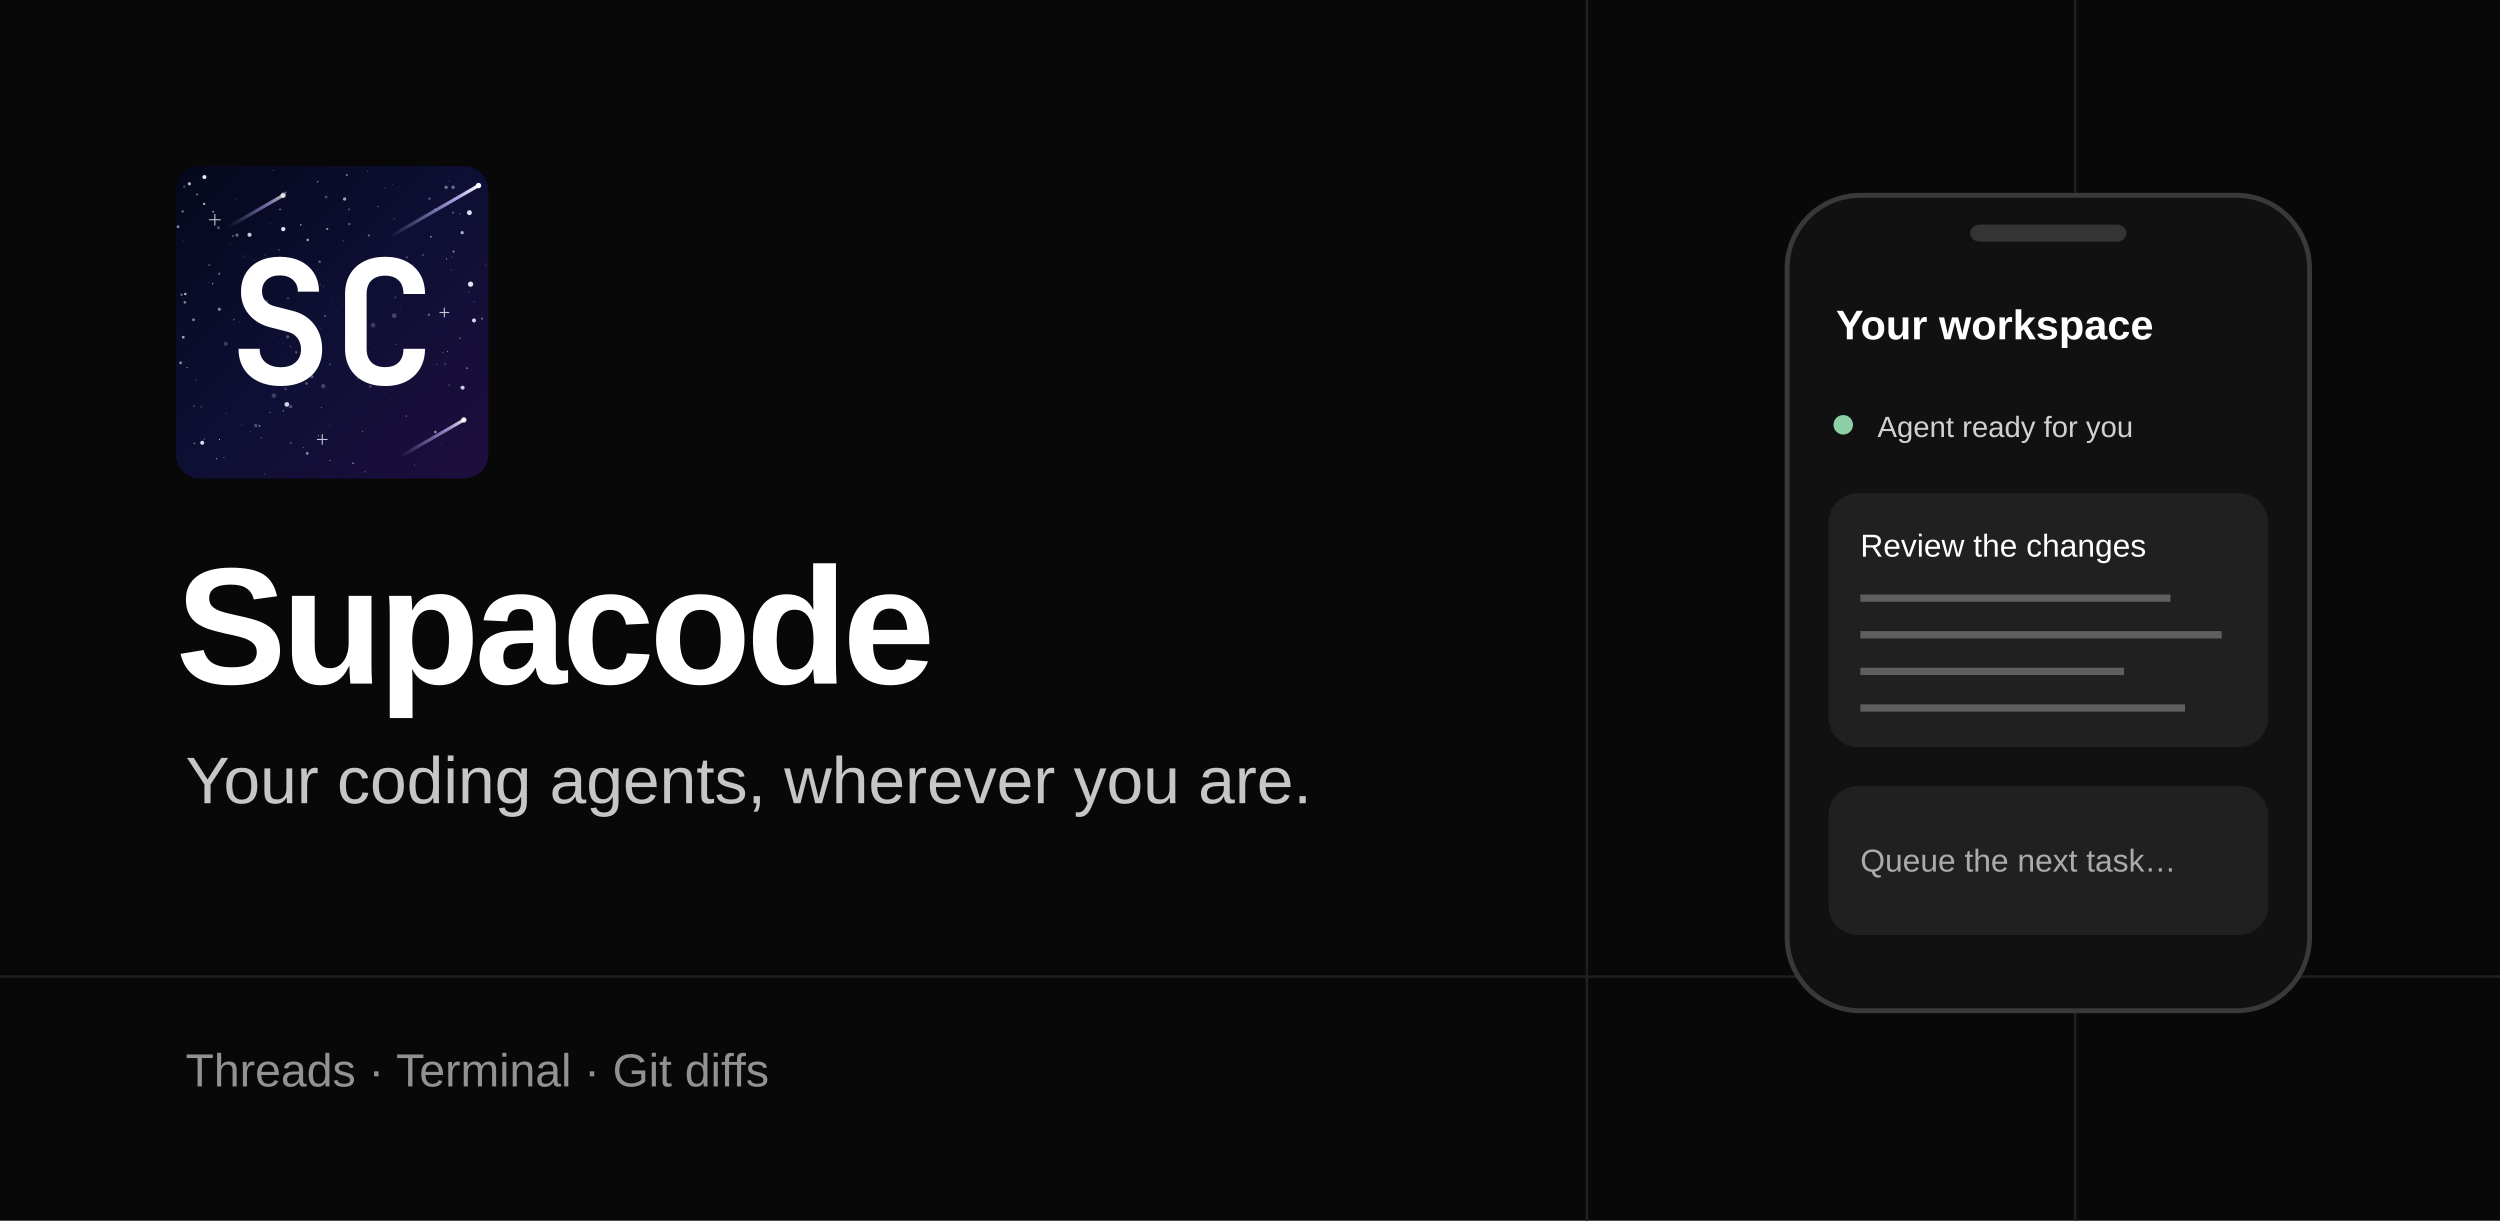
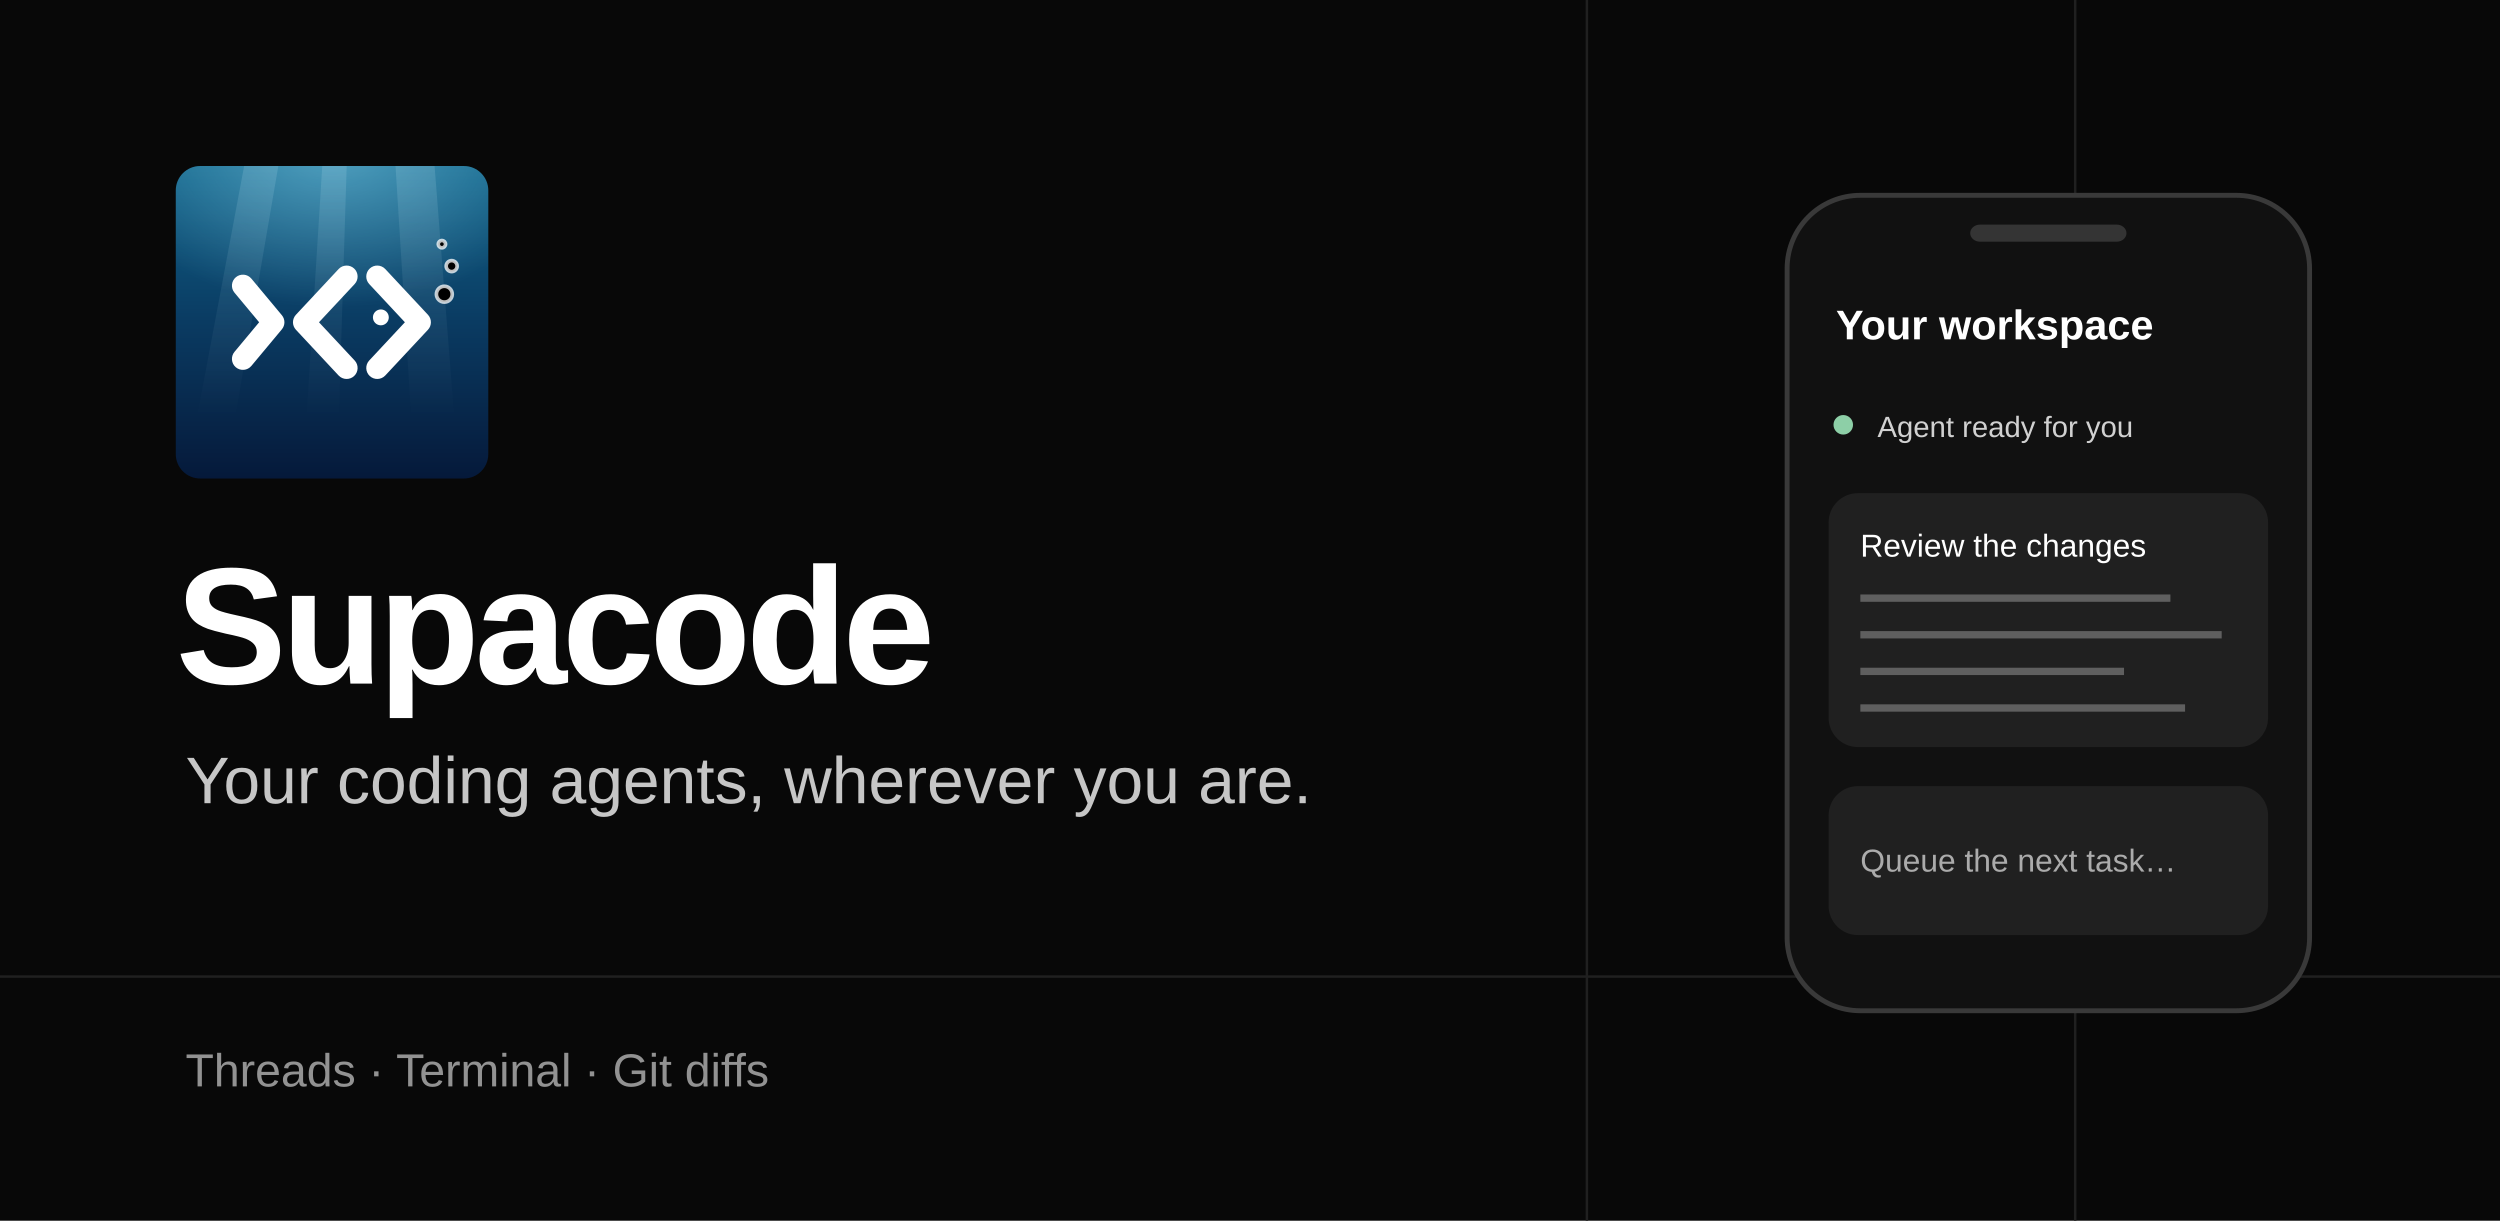
<svg xmlns="http://www.w3.org/2000/svg" width="1024" height="500" viewBox="0 0 1024 500">
  <rect width="1024" height="500" fill="#080808" />
  <path d="M650 0V500M850 0V500M0 400H1024" stroke="#202020" />
  <g transform="translate(72 68)">
    <g>
      <svg width="128" height="128" viewBox="0 0 128 128" fill="none">
        <defs>
-           <linearGradient id="bg" x1="0" y1="0" x2="128" y2="128" gradientUnits="userSpaceOnUse">
-             <stop offset="0" stop-color="#05081C" stop-opacity="1" />
-             <stop offset="0.5" stop-color="#0E0F34" stop-opacity="1" />
-             <stop offset="1" stop-color="#1E0E3E" stop-opacity="1" />
+           <linearGradient id="water" x1="64" y1="0" x2="64" y2="128" gradientUnits="userSpaceOnUse">
+             <stop offset="0" stop-color="#11648A" />
+             <stop offset="0.5" stop-color="#0A3B62" />
+             <stop offset="1" stop-color="#05193A" />
          </linearGradient>
-           <linearGradient id="m0" x1="124" y1="8" x2="87.63" y2="29" gradientUnits="userSpaceOnUse">
-             <stop offset="0" stop-color="#FFFFFF" stop-opacity="1" />
-             <stop offset="0.25" stop-color="#C9B8FF" stop-opacity="0.85" />
-             <stop offset="1" stop-color="#C9B8FF" stop-opacity="0" />
-           </linearGradient>
-           <linearGradient id="m1" x1="118" y1="104" x2="92.02" y2="119" gradientUnits="userSpaceOnUse">
-             <stop offset="0" stop-color="#FFFFFF" stop-opacity="1" />
-             <stop offset="0.25" stop-color="#C9B8FF" stop-opacity="0.85" />
-             <stop offset="1" stop-color="#C9B8FF" stop-opacity="0" />
-           </linearGradient>
-           <linearGradient id="m2" x1="44" y1="12" x2="21.48" y2="25" gradientUnits="userSpaceOnUse">
-             <stop offset="0" stop-color="#FFFFFF" stop-opacity="1" />
-             <stop offset="0.25" stop-color="#C9B8FF" stop-opacity="0.85" />
-             <stop offset="1" stop-color="#C9B8FF" stop-opacity="0" />
+           <radialGradient id="surface" cx="0" cy="0" r="1" gradientUnits="userSpaceOnUse" gradientTransform="translate(64 -6) scale(96 64)">
+             <stop offset="0" stop-color="#9BE7FF" stop-opacity="0.45" />
+             <stop offset="1" stop-color="#9BE7FF" stop-opacity="0" />
+           </radialGradient>
+           <linearGradient id="ray" x1="0" y1="0" x2="0" y2="128" gradientUnits="userSpaceOnUse">
+             <stop offset="0" stop-color="#D8F6FF" stop-opacity="0.14" />
+             <stop offset="0.8" stop-color="#D8F6FF" stop-opacity="0" />
          </linearGradient>
          <clipPath id="frame">
            <rect width="128" height="128" rx="10" />
          </clipPath>
        </defs>
        <g clip-path="url(#frame)">
-           <rect width="128" height="128" fill="url(#bg)" />
-           <circle cx="75.25" cy="86.82" r="0.46" fill="#E8EDFF" fill-opacity="0.13" />
-           <circle cx="17.51" cy="25.28" r="0.63" fill="#E8EDFF" fill-opacity="0.31" />
-           <circle cx="82.74" cy="16.63" r="0.26" fill="#E8EDFF" fill-opacity="0.5" />
-           <circle cx="0.94" cy="24.88" r="0.59" fill="#E8EDFF" fill-opacity="0.55" />
-           <circle cx="16.77" cy="119.91" r="0.26" fill="#E8EDFF" fill-opacity="0.68" />
-           <circle cx="113.6" cy="8.7" r="0.71" fill="#E8EDFF" fill-opacity="0.43" />
-           <circle cx="63.19" cy="106.28" r="0.18" fill="#E8EDFF" fill-opacity="0.39" />
-           <circle cx="76.43" cy="108.64" r="0.19" fill="#E8EDFF" fill-opacity="0.76" />
-           <circle cx="34.99" cy="111.36" r="0.2" fill="#E8EDFF" fill-opacity="0.8" />
-           <circle cx="36.68" cy="36.79" r="0.2" fill="#E8EDFF" fill-opacity="0.23" />
-           <circle cx="85.77" cy="75.29" r="0.19" fill="#E8EDFF" fill-opacity="0.23" />
-           <circle cx="1.97" cy="80.63" r="0.6" fill="#E8EDFF" fill-opacity="0.53" />
-           <circle cx="78.52" cy="2.12" r="0.2" fill="#E8EDFF" fill-opacity="0.51" />
-           <circle cx="39.78" cy="69.91" r="0.25" fill="#E8EDFF" fill-opacity="0.12" />
-           <circle cx="44.95" cy="10.83" r="0.36" fill="#E8EDFF" fill-opacity="0.52" />
-           <circle cx="19.74" cy="119.38" r="0.23" fill="#E8EDFF" fill-opacity="0.47" />
-           <circle cx="97.87" cy="42.43" r="0.32" fill="#E8EDFF" fill-opacity="0.19" />
-           <circle cx="33.92" cy="52.5" r="0.59" fill="#E8EDFF" fill-opacity="0.12" />
-           <circle cx="24.82" cy="13.46" r="0.18" fill="#E8EDFF" fill-opacity="0.51" />
-           <circle cx="76.78" cy="49.39" r="0.5" fill="#E8EDFF" fill-opacity="0.28" />
-           <circle cx="71.07" cy="23.76" r="0.52" fill="#E8EDFF" fill-opacity="0.31" />
-           <circle cx="87.3" cy="37.79" r="0.27" fill="#E8EDFF" fill-opacity="0.22" />
-           <circle cx="89.49" cy="61.3" r="0.99" fill="#E8EDFF" fill-opacity="0.24" />
-           <circle cx="63.16" cy="120.64" r="0.21" fill="#E8EDFF" fill-opacity="0.79" />
-           <circle cx="94.42" cy="102.42" r="0.25" fill="#E8EDFF" fill-opacity="0.69" />
-           <circle cx="44.01" cy="25.83" r="0.88" fill="#E8EDFF" fill-opacity="0.96" />
-           <circle cx="17.81" cy="44.14" r="0.49" fill="#E8EDFF" fill-opacity="0.39" />
-           <circle cx="42.71" cy="17.79" r="0.38" fill="#E8EDFF" fill-opacity="0.47" />
-           <circle cx="110.72" cy="8.72" r="0.69" fill="#E8EDFF" fill-opacity="0.45" />
-           <circle cx="82.94" cy="43.53" r="0.6" fill="#E8EDFF" fill-opacity="0.29" />
-           <circle cx="92.15" cy="57.46" r="0.2" fill="#E8EDFF" fill-opacity="0.21" />
-           <circle cx="52.23" cy="115.29" r="0.19" fill="#E8EDFF" fill-opacity="0.62" />
-           <circle cx="97.28" cy="71.71" r="0.21" fill="#E8EDFF" fill-opacity="0.25" />
-           <circle cx="63.87" cy="54.42" r="0.21" fill="#E8EDFF" fill-opacity="0.23" />
-           <circle cx="2.83" cy="18.61" r="0.55" fill="#E8EDFF" fill-opacity="0.39" />
-           <circle cx="58.14" cy="6.45" r="0.28" fill="#E8EDFF" fill-opacity="0.72" />
-           <circle cx="10.44" cy="98.63" r="0.31" fill="#E8EDFF" fill-opacity="0.31" />
-           <circle cx="70.52" cy="80.23" r="0.19" fill="#E8EDFF" fill-opacity="0.31" />
-           <circle cx="8.3" cy="87.58" r="0.2" fill="#E8EDFF" fill-opacity="0.58" />
-           <circle cx="3.07" cy="70.13" r="0.58" fill="#E8EDFF" fill-opacity="0.67" />
-           <circle cx="36.53" cy="36.35" r="0.28" fill="#E8EDFF" fill-opacity="0.24" />
-           <circle cx="23.41" cy="69.66" r="0.19" fill="#E8EDFF" fill-opacity="0.25" />
-           <circle cx="101.24" cy="36.43" r="0.47" fill="#E8EDFF" fill-opacity="0.23" />
-           <circle cx="11.73" cy="111.89" r="0.33" fill="#E8EDFF" fill-opacity="0.26" />
-           <circle cx="17.89" cy="112.01" r="0.25" fill="#E8EDFF" fill-opacity="0.79" />
-           <circle cx="47.04" cy="98.57" r="0.67" fill="#E8EDFF" fill-opacity="0.3" />
-           <circle cx="122.21" cy="55.52" r="0.18" fill="#E8EDFF" fill-opacity="0.55" />
-           <circle cx="98.81" cy="81.88" r="0.68" fill="#E8EDFF" fill-opacity="0.24" />
-           <circle cx="111.33" cy="75.99" r="0.25" fill="#E8EDFF" fill-opacity="0.57" />
-           <circle cx="71.6" cy="75.7" r="0.41" fill="#E8EDFF" fill-opacity="0.33" />
-           <circle cx="58.41" cy="50.38" r="0.26" fill="#E8EDFF" fill-opacity="0.31" />
-           <circle cx="120.27" cy="19.11" r="1.01" fill="#E8EDFF" fill-opacity="0.94" />
-           <circle cx="119.92" cy="51.48" r="0.27" fill="#E8EDFF" fill-opacity="0.33" />
-           <circle cx="32.4" cy="62.57" r="0.18" fill="#E8EDFF" fill-opacity="0.28" />
-           <circle cx="104.48" cy="29.01" r="0.34" fill="#E8EDFF" fill-opacity="0.73" />
-           <circle cx="116.65" cy="90.68" r="0.28" fill="#E8EDFF" fill-opacity="0.46" />
-           <circle cx="46.74" cy="62.18" r="0.42" fill="#E8EDFF" fill-opacity="0.15" />
-           <circle cx="44.14" cy="72.51" r="0.26" fill="#E8EDFF" fill-opacity="0.18" />
-           <circle cx="58.42" cy="110.4" r="0.27" fill="#E8EDFF" fill-opacity="0.41" />
-           <circle cx="26.9" cy="106" r="0.21" fill="#E8EDFF" fill-opacity="0.28" />
-           <circle cx="23.41" cy="28.68" r="0.28" fill="#E8EDFF" fill-opacity="0.74" />
-           <circle cx="62.05" cy="25.78" r="0.44" fill="#E8EDFF" fill-opacity="0.59" />
-           <circle cx="15.1" cy="48.2" r="0.29" fill="#E8EDFF" fill-opacity="0.67" />
-           <circle cx="59.51" cy="66.54" r="0.23" fill="#E8EDFF" fill-opacity="0.21" />
-           <circle cx="85.65" cy="8.98" r="0.19" fill="#E8EDFF" fill-opacity="0.52" />
-           <circle cx="68.35" cy="56.94" r="0.21" fill="#E8EDFF" fill-opacity="0.14" />
-           <circle cx="37.84" cy="60.03" r="0.18" fill="#E8EDFF" fill-opacity="0.22" />
-           <circle cx="25.99" cy="63.93" r="0.22" fill="#E8EDFF" fill-opacity="0.26" />
-           <circle cx="77.54" cy="125.25" r="0.33" fill="#E8EDFF" fill-opacity="0.29" />
-           <circle cx="38.66" cy="100.9" r="0.24" fill="#E8EDFF" fill-opacity="0.51" />
-           <circle cx="54.03" cy="30.27" r="0.48" fill="#E8EDFF" fill-opacity="0.78" />
-           <circle cx="36.45" cy="126.15" r="0.2" fill="#E8EDFF" fill-opacity="0.43" />
-           <circle cx="8.73" cy="11.68" r="0.41" fill="#E8EDFF" fill-opacity="0.5" />
-           <circle cx="125.47" cy="62.52" r="0.43" fill="#E8EDFF" fill-opacity="0.45" />
-           <circle cx="27.92" cy="36.91" r="0.24" fill="#E8EDFF" fill-opacity="0.3" />
-           <circle cx="122.15" cy="63.25" r="0.83" fill="#E8EDFF" fill-opacity="0.9" />
-           <circle cx="20.47" cy="72.82" r="0.86" fill="#E8EDFF" fill-opacity="0.22" />
-           <circle cx="79.66" cy="90.33" r="0.54" fill="#E8EDFF" fill-opacity="0.26" />
-           <circle cx="95.54" cy="75.94" r="0.45" fill="#E8EDFF" fill-opacity="0.21" />
-           <circle cx="30.53" cy="65.51" r="0.19" fill="#E8EDFF" fill-opacity="0.12" />
-           <circle cx="46.95" cy="73.82" r="0.28" fill="#E8EDFF" fill-opacity="0.36" />
-           <circle cx="65.59" cy="59.14" r="0.19" fill="#E8EDFF" fill-opacity="0.14" />
-           <circle cx="3.73" cy="55.83" r="0.58" fill="#E8EDFF" fill-opacity="0.5" />
-           <circle cx="106.93" cy="81.32" r="0.27" fill="#E8EDFF" fill-opacity="0.3" />
-           <circle cx="117.51" cy="90.81" r="0.81" fill="#E8EDFF" fill-opacity="0.86" />
-           <circle cx="3.22" cy="30.71" r="0.18" fill="#E8EDFF" fill-opacity="0.33" />
-           <circle cx="46.27" cy="63.9" r="0.44" fill="#E8EDFF" fill-opacity="0.28" />
-           <circle cx="23.81" cy="62.86" r="0.38" fill="#E8EDFF" fill-opacity="0.3" />
-           <circle cx="108.93" cy="113.55" r="0.19" fill="#E8EDFF" fill-opacity="0.31" />
-           <circle cx="53.52" cy="89.09" r="0.54" fill="#E8EDFF" fill-opacity="0.35" />
-           <circle cx="91.5" cy="43.69" r="0.24" fill="#E8EDFF" fill-opacity="0.22" />
-           <circle cx="127.18" cy="125.98" r="0.26" fill="#E8EDFF" fill-opacity="0.67" />
-           <circle cx="52.8" cy="74.97" r="0.3" fill="#E8EDFF" fill-opacity="0.32" />
-           <circle cx="17.84" cy="58.68" r="0.67" fill="#E8EDFF" fill-opacity="0.51" />
-           <circle cx="126.8" cy="40.51" r="0.18" fill="#E8EDFF" fill-opacity="0.46" />
-           <circle cx="103.68" cy="60.94" r="0.52" fill="#E8EDFF" fill-opacity="0.34" />
-           <circle cx="38.49" cy="23.65" r="0.19" fill="#E8EDFF" fill-opacity="0.34" />
-           <circle cx="81.49" cy="74.56" r="0.2" fill="#E8EDFF" fill-opacity="0.21" />
-           <circle cx="97.28" cy="40.39" r="0.18" fill="#E8EDFF" fill-opacity="0.34" />
-           <circle cx="3.32" cy="1.77" r="0.3" fill="#E8EDFF" fill-opacity="0.78" />
-           <circle cx="89.98" cy="53.81" r="0.42" fill="#E8EDFF" fill-opacity="0.21" />
-           <circle cx="116.35" cy="19.58" r="0.23" fill="#E8EDFF" fill-opacity="0.53" />
-           <circle cx="80.82" cy="65.18" r="0.94" fill="#E8EDFF" fill-opacity="0.21" />
-           <circle cx="70.95" cy="17.78" r="0.43" fill="#E8EDFF" fill-opacity="0.29" />
-           <circle cx="25.07" cy="28.31" r="0.67" fill="#E8EDFF" fill-opacity="0.42" />
-           <circle cx="11.62" cy="15.51" r="0.48" fill="#E8EDFF" fill-opacity="0.72" />
-           <circle cx="32.78" cy="106.3" r="0.71" fill="#E8EDFF" fill-opacity="0.29" />
-           <circle cx="59.64" cy="98.84" r="0.19" fill="#E8EDFF" fill-opacity="0.69" />
-           <circle cx="94.65" cy="37.4" r="0.47" fill="#E8EDFF" fill-opacity="0.22" />
-           <circle cx="75.24" cy="47.68" r="0.49" fill="#E8EDFF" fill-opacity="0.36" />
-           <circle cx="34.31" cy="106.45" r="0.37" fill="#E8EDFF" fill-opacity="0.59" />
-           <circle cx="36.39" cy="45.82" r="0.3" fill="#E8EDFF" fill-opacity="0.16" />
-           <circle cx="110.36" cy="81.04" r="0.23" fill="#E8EDFF" fill-opacity="0.76" />
-           <circle cx="77.05" cy="74.94" r="0.18" fill="#E8EDFF" fill-opacity="0.34" />
-           <circle cx="5.57" cy="7.29" r="0.66" fill="#E8EDFF" fill-opacity="0.76" />
-           <circle cx="44.97" cy="91.29" r="0.69" fill="#E8EDFF" fill-opacity="0.15" />
-           <circle cx="7.26" cy="62.98" r="0.57" fill="#E8EDFF" fill-opacity="0.54" />
-           <circle cx="40.17" cy="94.05" r="0.94" fill="#E8EDFF" fill-opacity="0.22" />
-           <circle cx="113.78" cy="35.04" r="0.46" fill="#E8EDFF" fill-opacity="0.49" />
-           <circle cx="47.11" cy="113.46" r="0.28" fill="#E8EDFF" fill-opacity="0.73" />
-           <circle cx="32.1" cy="38.51" r="0.21" fill="#E8EDFF" fill-opacity="0.32" />
-           <circle cx="60.4" cy="90.16" r="0.9" fill="#E8EDFF" fill-opacity="0.23" />
-           <circle cx="4.64" cy="82.55" r="0.28" fill="#E8EDFF" fill-opacity="0.59" />
-           <circle cx="111.93" cy="89.73" r="0.31" fill="#E8EDFF" fill-opacity="0.36" />
-           <circle cx="99.32" cy="86.39" r="0.18" fill="#E8EDFF" fill-opacity="0.11" />
-           <circle cx="117.3" cy="27.29" r="0.66" fill="#E8EDFF" fill-opacity="0.74" />
-           <circle cx="11.72" cy="4.52" r="0.83" fill="#E8EDFF" fill-opacity="0.98" />
-           <circle cx="55.77" cy="86.3" r="0.67" fill="#E8EDFF" fill-opacity="0.33" />
-           <circle cx="72.23" cy="63.97" r="0.18" fill="#E8EDFF" fill-opacity="0.15" />
-           <circle cx="59.21" cy="48.54" r="0.24" fill="#E8EDFF" fill-opacity="0.25" />
-           <circle cx="37.11" cy="55.68" r="0.72" fill="#E8EDFF" fill-opacity="0.31" />
-           <circle cx="53.84" cy="117.7" r="0.57" fill="#E8EDFF" fill-opacity="0.57" />
-           <circle cx="3.9" cy="52.42" r="0.51" fill="#E8EDFF" fill-opacity="0.75" />
-           <circle cx="60.48" cy="49.27" r="0.29" fill="#E8EDFF" fill-opacity="0.19" />
-           <circle cx="70.16" cy="65.09" r="0.21" fill="#E8EDFF" fill-opacity="0.19" />
-           <circle cx="30.69" cy="108.9" r="0.21" fill="#E8EDFF" fill-opacity="0.43" />
-           <circle cx="103.91" cy="13.36" r="0.53" fill="#E8EDFF" fill-opacity="0.31" />
-           <circle cx="42.28" cy="34.32" r="0.4" fill="#E8EDFF" fill-opacity="0.22" />
-           <circle cx="116.51" cy="70.54" r="0.31" fill="#E8EDFF" fill-opacity="0.5" />
-           <circle cx="88.97" cy="41.02" r="0.2" fill="#E8EDFF" fill-opacity="0.18" />
-           <circle cx="120.75" cy="48.4" r="1.08" fill="#E8EDFF" fill-opacity="0.97" />
-           <circle cx="43.28" cy="36.88" r="0.2" fill="#E8EDFF" fill-opacity="0.13" />
-           <circle cx="44.06" cy="100.26" r="0.33" fill="#E8EDFF" fill-opacity="0.43" />
-           <circle cx="61.17" cy="61.39" r="0.48" fill="#E8EDFF" fill-opacity="0.28" />
-           <circle cx="106.3" cy="108.95" r="0.54" fill="#E8EDFF" fill-opacity="0.58" />
-           <circle cx="112.86" cy="42.58" r="0.2" fill="#E8EDFF" fill-opacity="0.45" />
-           <circle cx="83.54" cy="83.44" r="0.95" fill="#E8EDFF" fill-opacity="0.22" />
-           <circle cx="39.94" cy="1.78" r="0.19" fill="#E8EDFF" fill-opacity="0.59" />
-           <circle cx="72.65" cy="121.76" r="0.35" fill="#E8EDFF" fill-opacity="0.56" />
-           <circle cx="15.28" cy="18.73" r="0.38" fill="#E8EDFF" fill-opacity="0.68" />
-           <circle cx="58.92" cy="39.21" r="0.55" fill="#E8EDFF" fill-opacity="0.34" />
-           <circle cx="13.37" cy="47.74" r="0.18" fill="#E8EDFF" fill-opacity="0.34" />
-           <circle cx="61.59" cy="12.72" r="0.58" fill="#E8EDFF" fill-opacity="0.27" />
-           <circle cx="63.1" cy="81.23" r="0.36" fill="#E8EDFF" fill-opacity="0.31" />
-           <circle cx="49.31" cy="76.29" r="0.48" fill="#E8EDFF" fill-opacity="0.32" />
-           <circle cx="7.52" cy="98.34" r="0.33" fill="#E8EDFF" fill-opacity="0.4" />
-           <circle cx="89.51" cy="21.63" r="0.2" fill="#E8EDFF" fill-opacity="0.54" />
-           <circle cx="113.28" cy="37.25" r="0.27" fill="#E8EDFF" fill-opacity="0.27" />
-           <circle cx="79.08" cy="28.42" r="0.43" fill="#E8EDFF" fill-opacity="0.44" />
-           <circle cx="90.2" cy="73.07" r="0.26" fill="#E8EDFF" fill-opacity="0.32" />
-           <circle cx="13.68" cy="40.59" r="0.33" fill="#E8EDFF" fill-opacity="0.5" />
-           <circle cx="7.62" cy="113.64" r="0.36" fill="#E8EDFF" fill-opacity="0.44" />
-           <circle cx="30.2" cy="28.16" r="0.84" fill="#E8EDFF" fill-opacity="0.87" />
-           <circle cx="68.59" cy="30.66" r="0.27" fill="#E8EDFF" fill-opacity="0.32" />
-           <circle cx="70.05" cy="3.68" r="0.44" fill="#E8EDFF" fill-opacity="0.45" />
-           <circle cx="69.16" cy="13.5" r="0.68" fill="#E8EDFF" fill-opacity="0.67" />
-           <circle cx="2.35" cy="52.72" r="0.44" fill="#E8EDFF" fill-opacity="0.51" />
-           <circle cx="10.83" cy="113.36" r="0.83" fill="#E8EDFF" fill-opacity="0.92" />
-           <circle cx="119.27" cy="82.81" r="0.4" fill="#E8EDFF" fill-opacity="0.43" />
-           <circle cx="3.5" cy="8.41" r="0.52" fill="#E8EDFF" fill-opacity="0.26" />
-           <circle cx="111.64" cy="6.21" r="0.2" fill="#E8EDFF" fill-opacity="0.32" />
-           <circle cx="37.44" cy="62.52" r="0.34" fill="#E8EDFF" fill-opacity="0.2" />
-           <circle cx="48.18" cy="63.38" r="0.19" fill="#E8EDFF" fill-opacity="0.31" />
-           <circle cx="20.68" cy="101.25" r="0.18" fill="#E8EDFF" fill-opacity="0.49" />
-           <circle cx="85.94" cy="92.99" r="0.22" fill="#E8EDFF" fill-opacity="0.17" />
-           <circle cx="97.8" cy="122.42" r="0.19" fill="#E8EDFF" fill-opacity="0.54" />
-           <circle cx="45.49" cy="97.64" r="0.97" fill="#E8EDFF" fill-opacity="0.88" />
-           <circle cx="45.96" cy="54.19" r="0.55" fill="#E8EDFF" fill-opacity="0.18" />
-           <circle cx="113.58" cy="19.07" r="0.39" fill="#E8EDFF" fill-opacity="0.36" />
-           <circle cx="74.58" cy="86.87" r="0.36" fill="#E8EDFF" fill-opacity="0.26" />
-           <circle cx="42.1" cy="39.94" r="0.34" fill="#E8EDFF" fill-opacity="0.19" />
-           <circle cx="51.2" cy="24.12" r="0.34" fill="#E8EDFF" fill-opacity="0.64" />
-           <circle cx="109.34" cy="76.39" r="0.25" fill="#E8EDFF" fill-opacity="0.34" />
-           <circle cx="88.83" cy="7.4" r="0.19" fill="#E8EDFF" fill-opacity="0.43" />
-           <circle cx="110.87" cy="38.05" r="0.25" fill="#E8EDFF" fill-opacity="0.71" />
-           <circle cx="22.29" cy="32.16" r="0.19" fill="#E8EDFF" fill-opacity="0.28" />
-           <circle cx="106.16" cy="17.6" r="0.36" fill="#E8EDFF" fill-opacity="0.28" />
-           <circle cx="52.7" cy="81.04" r="0.22" fill="#E8EDFF" fill-opacity="0.18" />
-           <circle cx="45.82" cy="69.98" r="0.68" fill="#E8EDFF" fill-opacity="0.28" />
-           <circle cx="29.12" cy="52.85" r="0.32" fill="#E8EDFF" fill-opacity="0.17" />
-           <path d="M16 19.8V24.2M13.8 22H18.2" stroke="#F2F5FF" stroke-width="0.45" stroke-linecap="round" opacity="0.8" />
-           <path d="M110 58.2V61.8M108.2 60H111.8" stroke="#F2F5FF" stroke-width="0.45" stroke-linecap="round" opacity="0.8" />
-           <path d="M60 110V114M58 112H62" stroke="#F2F5FF" stroke-width="0.45" stroke-linecap="round" opacity="0.8" />
-           <path d="M124 8L87.63 29" stroke="url(#m0)" stroke-width="1.3" stroke-linecap="round" opacity="1" />
-           <circle cx="124" cy="8" r="1.11" fill="#FFFFFF" opacity="1" />
-           <path d="M118 104L92.02 119" stroke="url(#m1)" stroke-width="1.3" stroke-linecap="round" opacity="0.85" />
-           <circle cx="118" cy="104" r="1.11" fill="#FFFFFF" opacity="0.85" />
-           <path d="M44 12L21.48 25" stroke="url(#m2)" stroke-width="1.3" stroke-linecap="round" opacity="0.7" />
-           <circle cx="44" cy="12" r="1.11" fill="#FFFFFF" opacity="0.7" />
+           <rect width="128" height="128" fill="url(#water)" />
+           <rect width="128" height="128" fill="url(#surface)" />
+           <path d="M28 0H42L20 128H4Z" fill="url(#ray)" />
+           <path d="M60 0H70L66 128H52Z" fill="url(#ray)" />
+           <path d="M90 0H106L116 128H98Z" fill="url(#ray)" />
        </g>
      </svg>
-       <path d="M 85.741 90.118 C 82.443 90.118 79.563 89.495 77.101 88.25 C 74.64 87.005 72.731 85.237 71.374 82.946 C 70.017 80.656 69.338 77.968 69.338 74.882 L 69.338 52.413 C 69.338 49.279 70.017 46.579 71.374 44.312 C 72.731 42.046 74.64 40.289 77.101 39.044 C 79.563 37.799 82.443 37.176 85.741 37.176 C 89.068 37.176 91.95 37.804 94.387 39.059 C 96.825 40.314 98.717 42.075 100.064 44.342 C 101.412 46.609 102.086 49.299 102.086 52.413 L 93.255 52.413 C 93.255 49.99 92.601 48.136 91.292 46.849 C 89.983 45.562 88.132 44.918 85.741 44.918 C 83.35 44.918 81.49 45.562 80.161 46.849 C 78.833 48.136 78.168 49.99 78.168 52.413 L 78.168 74.882 C 78.168 77.276 78.833 79.123 80.161 80.424 C 81.49 81.726 83.35 82.376 85.741 82.376 C 88.132 82.376 89.983 81.726 91.292 80.424 C 92.601 79.123 93.255 77.276 93.255 74.882 L 102.086 74.882 C 102.086 77.948 101.412 80.626 100.064 82.916 C 98.717 85.207 96.825 86.98 94.387 88.235 C 91.95 89.49 89.068 90.118 85.741 90.118 Z M 43.023 90.118 C 39.536 90.118 36.489 89.502 33.881 88.27 C 31.273 87.039 29.257 85.278 27.833 82.987 C 26.409 80.697 25.697 77.995 25.697 74.882 L 34.363 74.882 C 34.363 77.201 35.15 79.035 36.723 80.384 C 38.297 81.732 40.397 82.406 43.023 82.406 C 45.583 82.406 47.602 81.731 49.082 80.381 C 50.562 79.031 51.302 77.253 51.302 75.046 C 51.302 73.333 50.825 71.823 49.87 70.513 C 48.916 69.204 47.527 68.322 45.704 67.868 L 38.778 66.092 C 35.062 65.151 32.124 63.386 29.962 60.798 C 27.8 58.209 26.72 55.13 26.72 51.561 C 26.72 48.639 27.366 46.101 28.659 43.948 C 29.951 41.795 31.793 40.128 34.183 38.947 C 36.574 37.767 39.37 37.176 42.571 37.176 C 45.819 37.176 48.643 37.767 51.043 38.947 C 53.444 40.128 55.313 41.79 56.653 43.933 C 57.992 46.077 58.662 48.586 58.662 51.461 L 49.997 51.461 C 49.997 49.438 49.321 47.823 47.969 46.616 C 46.617 45.409 44.817 44.806 42.571 44.806 C 40.352 44.806 38.59 45.402 37.285 46.596 C 35.979 47.789 35.327 49.355 35.327 51.295 C 35.327 52.875 35.785 54.19 36.7 55.243 C 37.615 56.295 38.908 57.039 40.578 57.474 L 47.716 59.278 C 51.51 60.192 54.497 62.065 56.678 64.897 C 58.859 67.729 59.95 71.112 59.95 75.046 C 59.95 78.086 59.262 80.739 57.885 83.006 C 56.508 85.273 54.549 87.025 52.007 88.262 C 49.466 89.499 46.471 90.118 43.023 90.118 Z" fill="white" />
+       <g stroke="white" stroke-width="1.5" stroke-opacity="0.75">
+         <circle cx="110" cy="52.5" r="3.25" />
+         <circle cx="113" cy="41" r="2.25" />
+         <circle cx="109" cy="32" r="1.5" />
+       </g>
+       <path d="M30.957 46.119L43.457 61.119A4.5 4.5 0 0 1 43.457 66.881L30.957 81.881A4.5 4.5 0 0 1 24.043 76.119L34.142 64L24.043 51.881A4.5 4.5 0 0 1 30.957 46.119ZM66.71 42.18L49.21 60.93A4.5 4.5 0 0 0 49.21 67.07L66.71 85.82A4.5 4.5 0 0 0 73.29 79.68L58.655 64L73.29 48.32A4.5 4.5 0 0 0 66.71 42.18ZM85.79 42.18L103.29 60.93A4.5 4.5 0 0 1 103.29 67.07L85.79 85.82A4.5 4.5 0 0 1 79.21 79.68L93.845 64L79.21 48.32A4.5 4.5 0 0 1 85.79 42.18ZM80.75 62A3.25 3.25 0 1 0 87.25 62A3.25 3.25 0 1 0 80.75 62Z" fill="white" />
    </g>
  </g>
  <text x="72" y="280" fill="white" font-family="Arial,Helvetica,sans-serif" font-size="68" font-weight="700" letter-spacing="-2">Supacode</text>
  <text x="76" y="329" fill="#c6c6c6" font-family="Arial,Helvetica,sans-serif" font-size="27">Your coding agents, wherever you are.</text>
  <text x="76" y="445" fill="#929292" font-family="Arial,Helvetica,sans-serif" font-size="19">Threads · Terminal · Git diffs</text>
  <g transform="translate(732 80)">
    <rect width="214" height="334" rx="30" fill="#111" stroke="#393939" stroke-width="2" />
    <rect x="75" y="12" width="64" height="7" rx="4" fill="#343434" />
    <text x="20" y="59" fill="white" font-family="Arial,Helvetica,sans-serif" font-size="17" font-weight="700">Your workspace</text>
    <circle cx="23" cy="94" r="4" fill="#8dcfa7" />
    <text x="37" y="99" fill="#d1d1d1" font-family="Arial,Helvetica,sans-serif" font-size="12">Agent ready for you</text>
    <rect x="17" y="122" width="180" height="104" rx="12" fill="#202020" />
    <text x="30" y="148" fill="#fff" font-family="Arial,Helvetica,sans-serif" font-size="13">Review the changes</text>
    <path d="M30 165H157M30 180H178M30 195H138M30 210H163" stroke="#5f5f5f" stroke-width="3" />
    <rect x="17" y="242" width="180" height="61" rx="12" fill="#202020" />
    <text x="30" y="277" fill="#ababab" font-family="Arial,Helvetica,sans-serif" font-size="13">Queue the next task…</text>
  </g>
</svg>
